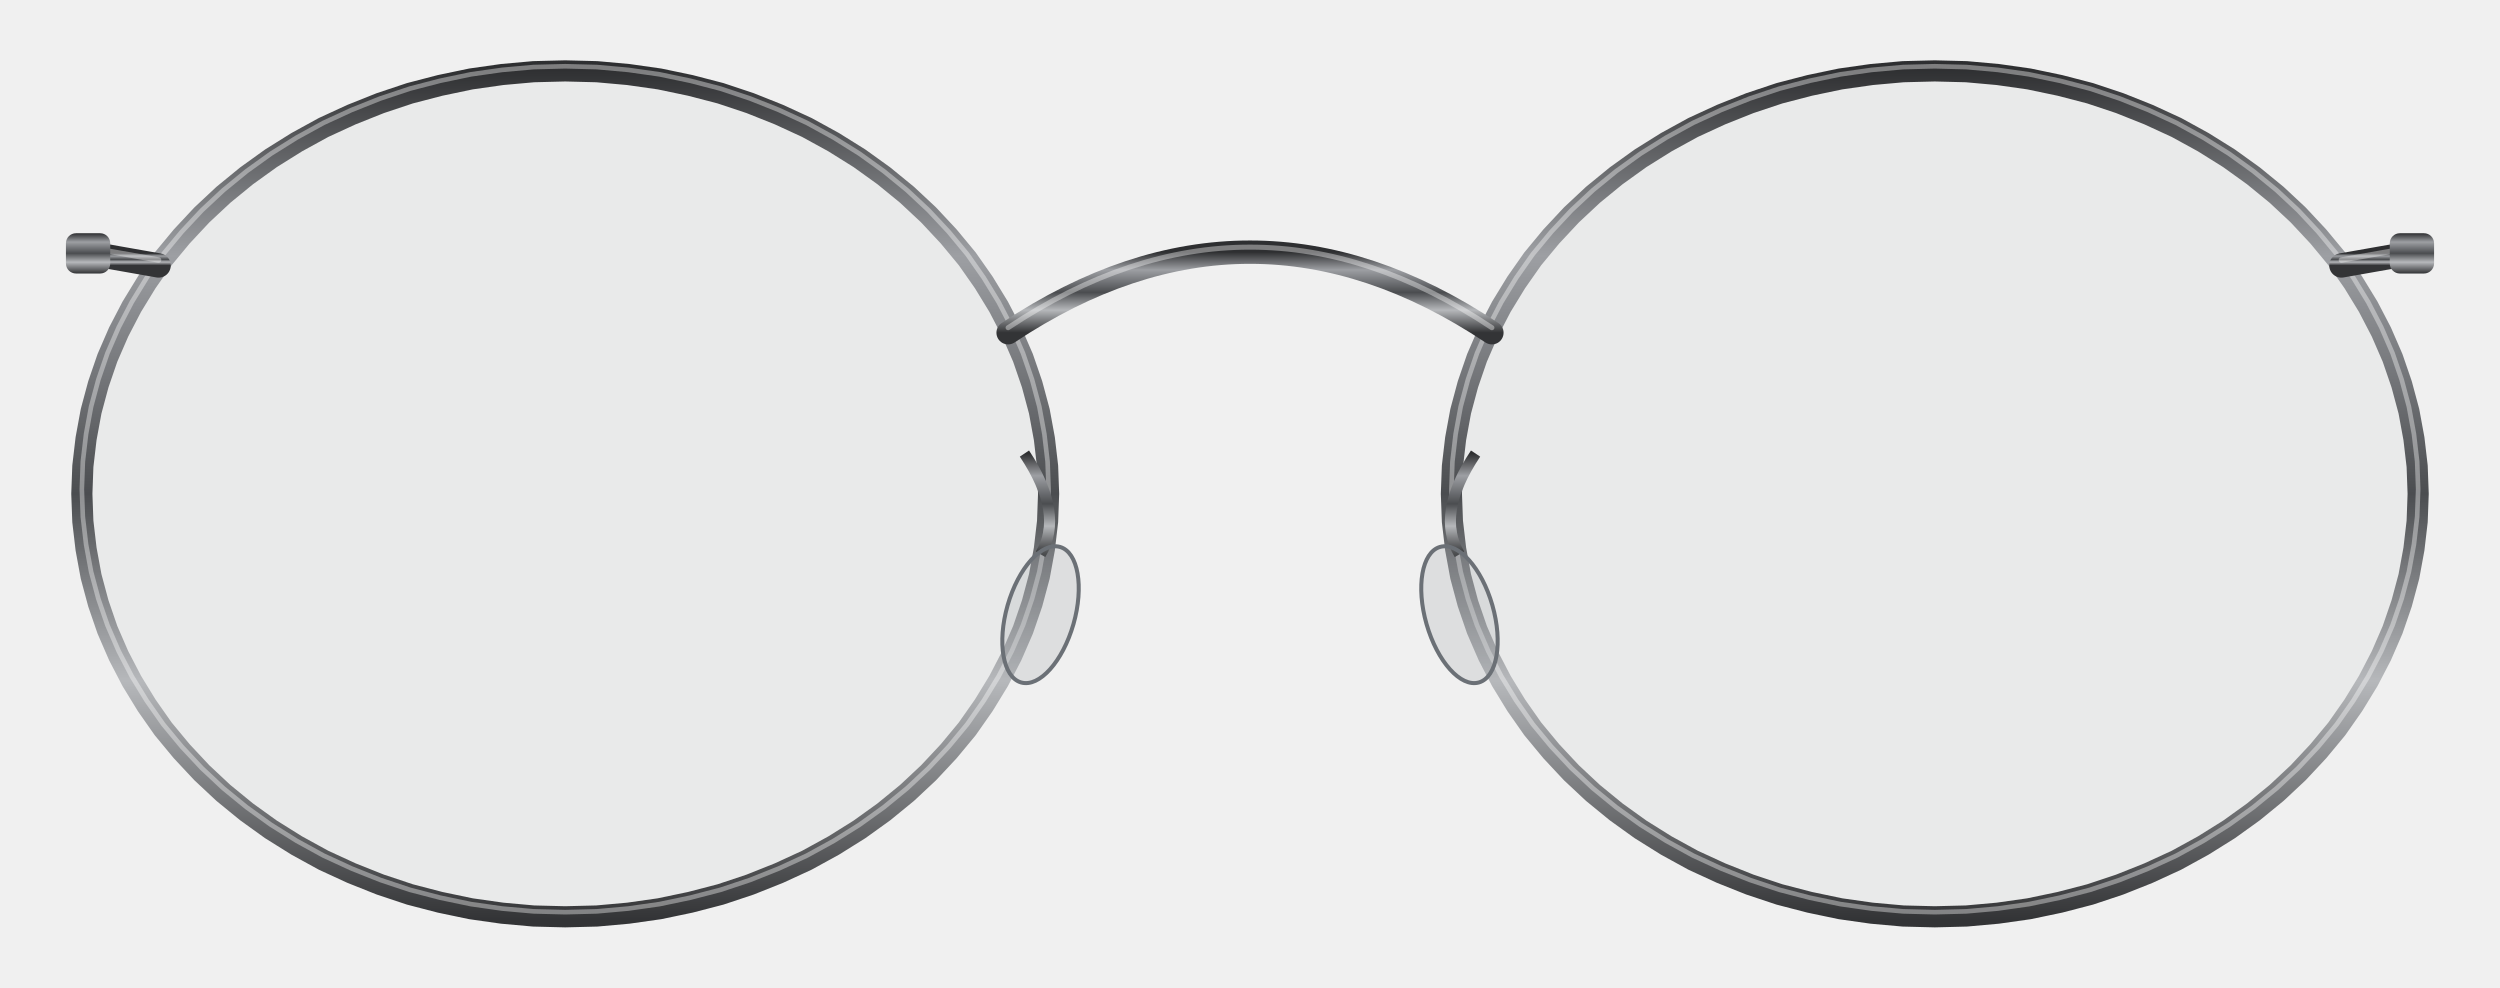
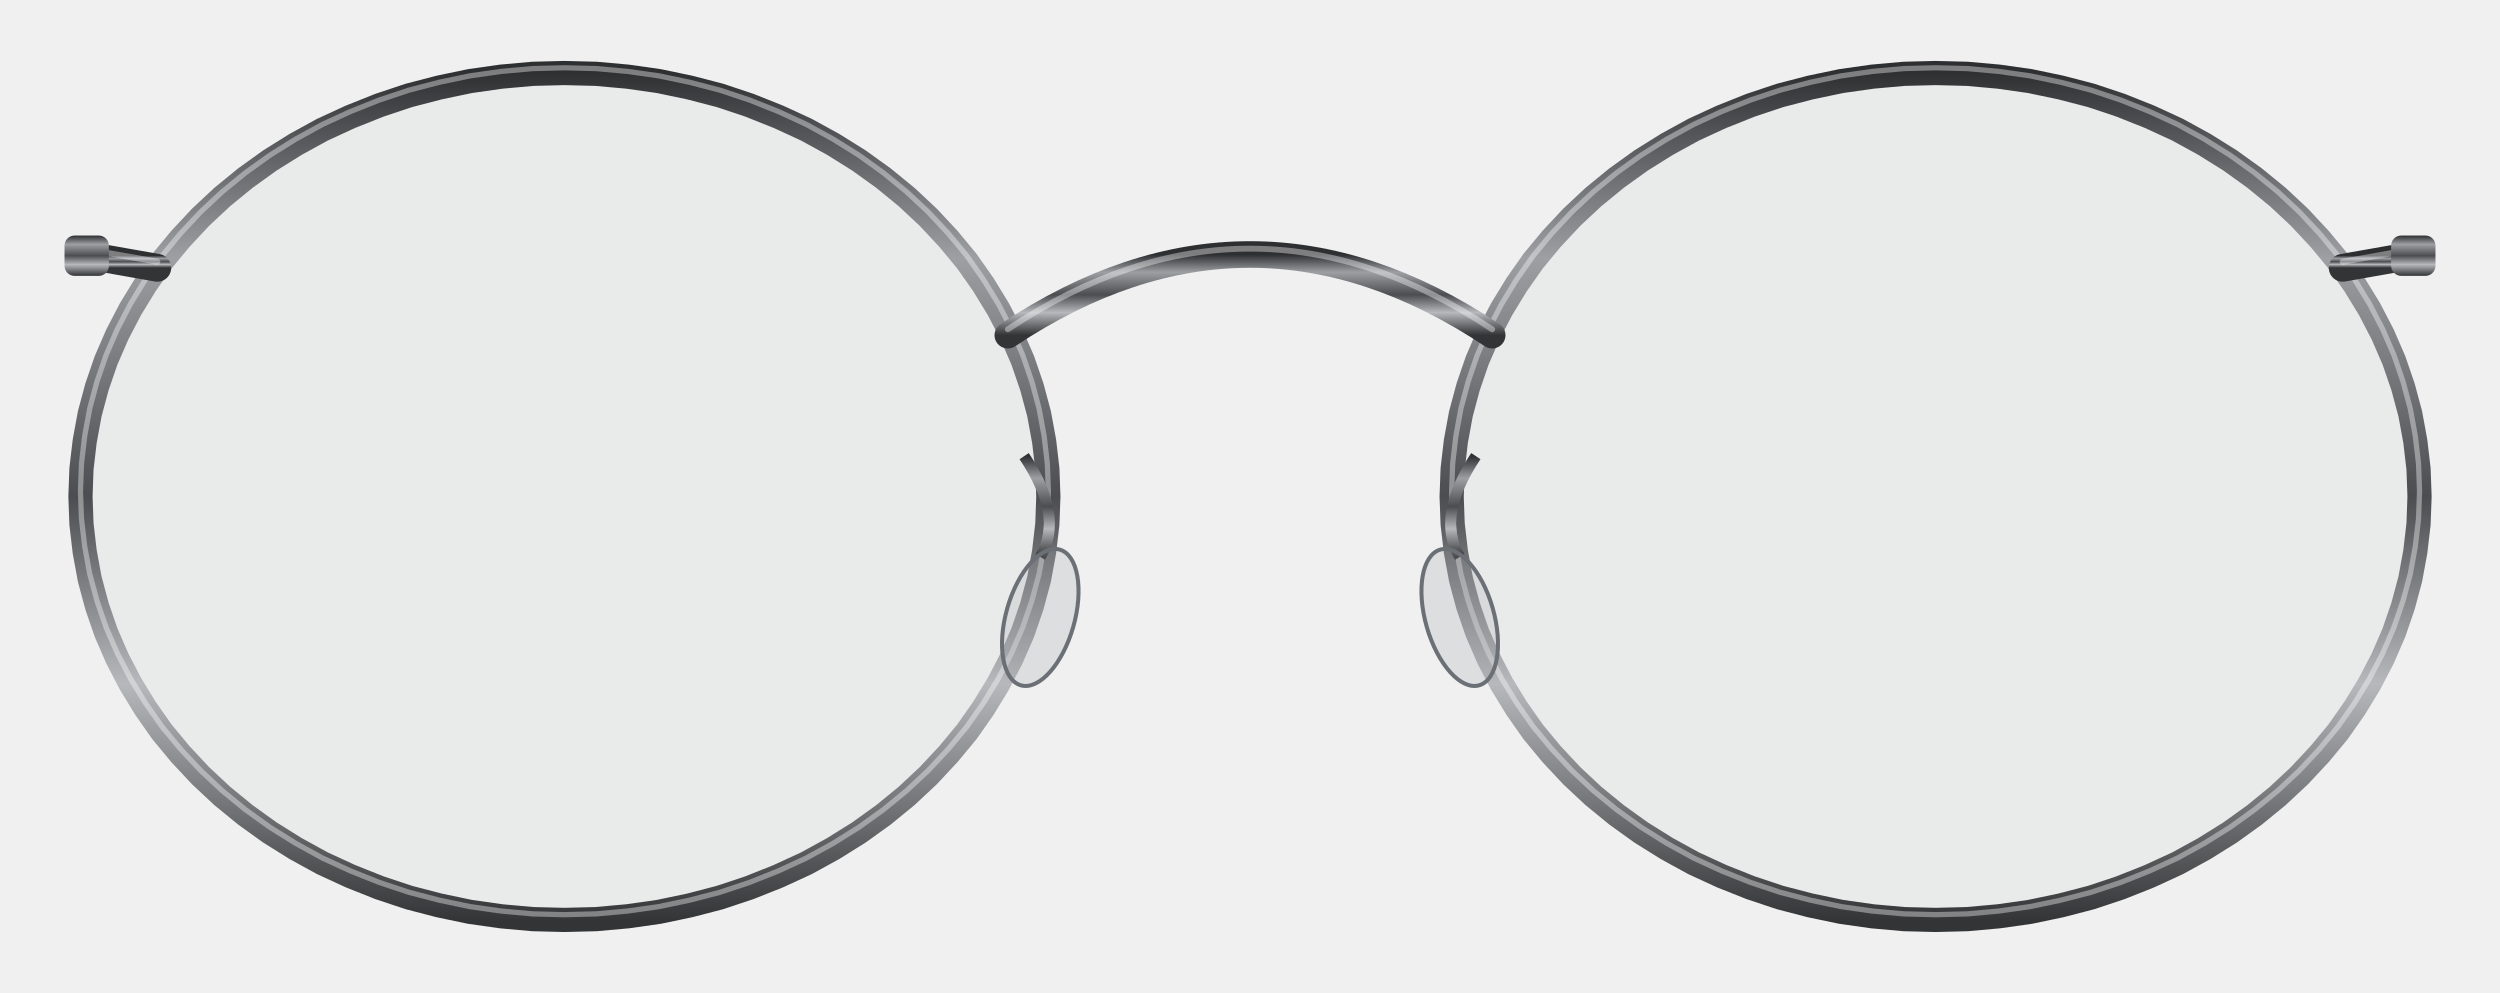
- <svg xmlns="http://www.w3.org/2000/svg" viewBox="-61.99 -24.52 123.98 49.05" width="496" height="196">
+ <svg xmlns="http://www.w3.org/2000/svg" viewBox="-61.99 -24.60 123.98 49.20" width="496" height="197">
  <defs>
    <linearGradient id="f137met" x1="0" y1="0" x2="0" y2="1">
      <stop offset="0" stop-color="#2e2f31" />
      <stop offset=".22" stop-color="#9d9fa3" />
      <stop offset=".5" stop-color="#4b4d50" />
      <stop offset=".72" stop-color="#b6b8bb" />
      <stop offset="1" stop-color="#333436" />
    </linearGradient>
    <radialGradient id="f137riv" cx=".35" cy=".35" r=".7">
      <stop offset="0" stop-color="#fbfbfb" />
      <stop offset=".45" stop-color="#b9bcc0" />
      <stop offset="1" stop-color="#55585c" />
    </radialGradient>
    <linearGradient id="f137hl" gradientUnits="userSpaceOnUse" x1="0" y1="-30.00" x2="0" y2="30.00">
      <stop offset="0" stop-color="#fff" stop-opacity=".34" />
      <stop offset=".16" stop-color="#fff" stop-opacity=".12" />
      <stop offset=".45" stop-color="#fff" stop-opacity="0" />
      <stop offset=".8" stop-color="#000" stop-opacity=".06" />
      <stop offset="1" stop-color="#000" stop-opacity=".22" />
    </linearGradient>
  </defs>
  <path d="M10.00 -0.00L10.05 1.37L10.21 2.74L10.46 4.10L10.82 5.44L11.27 6.75L11.83 8.04L12.48 9.29L13.22 10.50L14.04 11.67L14.96 12.78L15.96 13.85L17.03 14.85L18.18 15.79L19.39 16.66L20.67 17.46L22.00 18.19L23.39 18.83L24.82 19.40L26.29 19.89L27.79 20.28L29.32 20.60L30.87 20.82L32.43 20.96L34.00 21.00L35.57 20.96L37.13 20.82L38.68 20.60L40.21 20.28L41.71 19.89L43.18 19.40L44.61 18.83L46.00 18.19L47.33 17.46L48.61 16.66L49.82 15.79L50.97 14.85L52.04 13.85L53.04 12.78L53.96 11.67L54.78 10.50L55.52 9.29L56.17 8.04L56.73 6.75L57.18 5.44L57.54 4.10L57.79 2.74L57.95 1.37L58.00 0.00L57.95 -1.37L57.79 -2.74L57.54 -4.10L57.18 -5.44L56.73 -6.75L56.17 -8.04L55.52 -9.29L54.78 -10.50L53.96 -11.67L53.04 -12.78L52.04 -13.85L50.97 -14.85L49.82 -15.79L48.61 -16.66L47.33 -17.46L46.00 -18.19L44.61 -18.83L43.18 -19.40L41.71 -19.89L40.21 -20.28L38.68 -20.60L37.13 -20.82L35.57 -20.96L34.00 -21.00L32.43 -20.96L30.87 -20.82L29.32 -20.60L27.79 -20.28L26.29 -19.89L24.82 -19.40L23.39 -18.83L22.00 -18.19L20.67 -17.46L19.39 -16.66L18.18 -15.79L17.03 -14.85L15.96 -13.85L14.96 -12.78L14.04 -11.67L13.22 -10.50L12.48 -9.29L11.83 -8.04L11.27 -6.75L10.82 -5.44L10.46 -4.10L10.21 -2.74L10.05 -1.37ZM-10.05 -1.37L-10.21 -2.74L-10.46 -4.10L-10.82 -5.44L-11.27 -6.75L-11.83 -8.04L-12.48 -9.29L-13.22 -10.50L-14.04 -11.67L-14.96 -12.78L-15.96 -13.85L-17.03 -14.85L-18.18 -15.79L-19.39 -16.66L-20.67 -17.46L-22.00 -18.19L-23.39 -18.83L-24.82 -19.40L-26.29 -19.89L-27.79 -20.28L-29.32 -20.60L-30.87 -20.82L-32.43 -20.96L-34.00 -21.00L-35.57 -20.96L-37.13 -20.82L-38.68 -20.60L-40.21 -20.28L-41.71 -19.89L-43.18 -19.40L-44.61 -18.83L-46.00 -18.19L-47.33 -17.46L-48.61 -16.66L-49.82 -15.79L-50.97 -14.85L-52.04 -13.85L-53.04 -12.78L-53.96 -11.67L-54.78 -10.50L-55.52 -9.29L-56.17 -8.04L-56.73 -6.75L-57.18 -5.44L-57.54 -4.10L-57.79 -2.74L-57.95 -1.37L-58.00 0.00L-57.95 1.37L-57.79 2.74L-57.54 4.10L-57.18 5.44L-56.73 6.75L-56.17 8.04L-55.52 9.29L-54.78 10.50L-53.96 11.67L-53.04 12.78L-52.04 13.85L-50.97 14.85L-49.82 15.79L-48.61 16.66L-47.33 17.46L-46.00 18.19L-44.61 18.83L-43.18 19.40L-41.71 19.89L-40.21 20.28L-38.68 20.60L-37.13 20.82L-35.57 20.96L-34.00 21.00L-32.43 20.96L-30.87 20.82L-29.32 20.60L-27.79 20.28L-26.29 19.89L-24.82 19.40L-23.39 18.83L-22.00 18.19L-20.67 17.46L-19.39 16.66L-18.18 15.79L-17.03 14.85L-15.96 13.85L-14.96 12.78L-14.04 11.67L-13.22 10.50L-12.48 9.29L-11.83 8.04L-11.27 6.75L-10.82 5.44L-10.46 4.10L-10.21 2.74L-10.05 1.37L-10.00 -0.00Z" fill="#5b6670" fill-opacity=".05" />
-   <path d="M10.00 -0.00L10.05 1.37L10.21 2.74L10.46 4.10L10.82 5.44L11.27 6.75L11.83 8.04L12.48 9.29L13.22 10.50L14.04 11.67L14.96 12.78L15.96 13.85L17.03 14.85L18.18 15.79L19.39 16.66L20.67 17.46L22.00 18.19L23.39 18.83L24.82 19.40L26.29 19.89L27.79 20.28L29.32 20.60L30.87 20.82L32.43 20.96L34.00 21.00L35.57 20.96L37.13 20.82L38.68 20.60L40.21 20.28L41.71 19.89L43.18 19.40L44.61 18.83L46.00 18.19L47.33 17.46L48.61 16.66L49.82 15.79L50.97 14.85L52.04 13.85L53.04 12.78L53.96 11.67L54.78 10.50L55.52 9.29L56.17 8.04L56.73 6.75L57.18 5.44L57.54 4.10L57.79 2.74L57.95 1.37L58.00 0.00L57.95 -1.37L57.79 -2.74L57.54 -4.10L57.18 -5.44L56.73 -6.75L56.17 -8.04L55.52 -9.29L54.78 -10.50L53.96 -11.67L53.04 -12.78L52.04 -13.85L50.97 -14.85L49.82 -15.79L48.61 -16.66L47.33 -17.46L46.00 -18.19L44.61 -18.83L43.18 -19.40L41.71 -19.89L40.21 -20.28L38.68 -20.60L37.13 -20.82L35.57 -20.96L34.00 -21.00L32.43 -20.96L30.87 -20.82L29.32 -20.60L27.79 -20.28L26.29 -19.89L24.82 -19.40L23.39 -18.83L22.00 -18.19L20.67 -17.46L19.39 -16.66L18.18 -15.79L17.03 -14.85L15.96 -13.85L14.96 -12.78L14.04 -11.67L13.22 -10.50L12.48 -9.29L11.83 -8.04L11.27 -6.75L10.82 -5.44L10.46 -4.10L10.21 -2.74L10.05 -1.37Z" fill="none" stroke="url(#f137met)" stroke-width="1.05" stroke-linecap="round" stroke-linejoin="round" />
-   <path d="M10.00 -0.00L10.05 1.37L10.21 2.74L10.46 4.10L10.82 5.44L11.27 6.75L11.83 8.04L12.48 9.29L13.22 10.50L14.04 11.67L14.96 12.78L15.96 13.85L17.03 14.85L18.18 15.79L19.39 16.66L20.67 17.46L22.00 18.19L23.39 18.83L24.82 19.40L26.29 19.89L27.79 20.28L29.32 20.60L30.87 20.82L32.43 20.96L34.00 21.00L35.57 20.96L37.13 20.82L38.68 20.60L40.21 20.28L41.71 19.89L43.18 19.40L44.61 18.83L46.00 18.19L47.33 17.46L48.61 16.66L49.82 15.79L50.97 14.85L52.04 13.85L53.04 12.78L53.96 11.67L54.78 10.50L55.52 9.29L56.17 8.04L56.73 6.75L57.18 5.44L57.54 4.10L57.79 2.74L57.95 1.37L58.00 0.00L57.95 -1.37L57.79 -2.74L57.54 -4.10L57.18 -5.44L56.73 -6.75L56.17 -8.04L55.52 -9.29L54.78 -10.50L53.96 -11.67L53.04 -12.78L52.04 -13.85L50.97 -14.85L49.82 -15.79L48.61 -16.66L47.33 -17.46L46.00 -18.19L44.61 -18.83L43.18 -19.40L41.71 -19.89L40.21 -20.28L38.68 -20.60L37.13 -20.82L35.57 -20.96L34.00 -21.00L32.43 -20.96L30.87 -20.82L29.32 -20.60L27.79 -20.28L26.29 -19.89L24.82 -19.40L23.39 -18.83L22.00 -18.19L20.67 -17.46L19.39 -16.66L18.18 -15.79L17.03 -14.85L15.96 -13.85L14.96 -12.78L14.04 -11.67L13.22 -10.50L12.48 -9.29L11.83 -8.04L11.27 -6.75L10.82 -5.44L10.46 -4.10L10.21 -2.74L10.05 -1.37Z" fill="none" stroke="#fff" stroke-opacity=".38" stroke-width="0.23" stroke-linecap="round" transform="translate(0 -0.23)" />
-   <path d="M54.19 -11.34L57.59 -11.94" fill="none" stroke="url(#f137met)" stroke-width="1.21" stroke-linecap="round" stroke-linejoin="round" />
-   <path d="M54.19 -11.34L57.59 -11.94" fill="none" stroke="#fff" stroke-opacity=".38" stroke-width="0.27" stroke-linecap="round" transform="translate(0 -0.27)" />
+   <path d="M10.00 -0.00L10.05 1.37L10.21 2.74L10.46 4.10L10.82 5.44L11.27 6.75L11.83 8.04L12.48 9.29L13.22 10.50L14.04 11.67L14.96 12.78L15.96 13.85L17.03 14.85L18.18 15.79L19.39 16.66L20.67 17.46L22.00 18.19L23.39 18.83L24.82 19.40L26.29 19.89L27.79 20.28L29.32 20.60L30.87 20.82L32.43 20.96L34.00 21.00L35.57 20.96L37.13 20.82L38.68 20.60L40.21 20.28L41.71 19.89L43.18 19.40L44.61 18.83L46.00 18.19L47.33 17.46L48.61 16.66L49.82 15.79L50.97 14.85L52.04 13.85L53.04 12.78L53.96 11.67L54.78 10.50L55.52 9.29L56.17 8.04L56.73 6.75L57.18 5.44L57.54 4.10L57.79 2.74L57.95 1.37L58.00 0.00L57.95 -1.37L57.79 -2.74L57.54 -4.10L57.18 -5.44L56.73 -6.75L56.17 -8.04L55.52 -9.29L54.78 -10.50L53.96 -11.67L53.04 -12.78L52.04 -13.85L50.97 -14.85L49.82 -15.79L48.61 -16.66L47.33 -17.46L46.00 -18.19L44.61 -18.83L43.18 -19.40L41.71 -19.89L40.21 -20.28L38.68 -20.60L37.13 -20.82L35.57 -20.96L34.00 -21.00L32.43 -20.96L30.87 -20.82L29.32 -20.60L27.79 -20.28L26.29 -19.89L24.82 -19.40L23.39 -18.83L22.00 -18.19L20.67 -17.46L19.39 -16.66L18.18 -15.79L17.03 -14.85L15.96 -13.85L14.96 -12.78L14.04 -11.67L13.22 -10.50L12.48 -9.29L11.83 -8.04L11.27 -6.75L10.82 -5.44L10.46 -4.10L10.21 -2.74L10.05 -1.37Z" fill="none" stroke="url(#f137met)" stroke-width="1.20" stroke-linecap="round" stroke-linejoin="round" />
+   <path d="M10.00 -0.00L10.05 1.37L10.21 2.74L10.46 4.10L10.82 5.44L11.27 6.75L11.83 8.04L12.48 9.29L13.22 10.50L14.04 11.67L14.96 12.78L15.96 13.85L17.03 14.85L18.18 15.79L19.39 16.66L20.67 17.46L22.00 18.19L23.39 18.83L24.82 19.40L26.29 19.89L27.79 20.28L29.32 20.60L30.87 20.82L32.43 20.96L34.00 21.00L35.57 20.96L37.13 20.82L38.68 20.60L40.21 20.28L41.71 19.89L43.18 19.40L44.61 18.83L46.00 18.19L47.33 17.46L48.61 16.66L49.82 15.79L50.97 14.85L52.04 13.85L53.04 12.78L53.96 11.67L54.78 10.50L55.52 9.29L56.17 8.04L56.73 6.75L57.18 5.44L57.54 4.10L57.79 2.74L57.95 1.37L58.00 0.00L57.95 -1.37L57.79 -2.74L57.54 -4.10L57.18 -5.44L56.73 -6.75L56.17 -8.04L55.52 -9.29L54.78 -10.50L53.96 -11.67L53.04 -12.78L52.04 -13.85L50.97 -14.85L49.82 -15.79L48.61 -16.66L47.33 -17.46L46.00 -18.19L44.61 -18.83L43.18 -19.40L41.71 -19.89L40.21 -20.28L38.68 -20.60L37.13 -20.82L35.57 -20.96L34.00 -21.00L32.43 -20.96L30.87 -20.82L29.32 -20.60L27.79 -20.28L26.29 -19.89L24.82 -19.40L23.39 -18.83L22.00 -18.19L20.67 -17.46L19.39 -16.66L18.18 -15.79L17.03 -14.85L15.96 -13.85L14.96 -12.78L14.04 -11.67L13.22 -10.50L12.48 -9.29L11.83 -8.04L11.27 -6.75L10.82 -5.44L10.46 -4.10L10.21 -2.74L10.05 -1.37Z" fill="none" stroke="#fff" stroke-opacity=".38" stroke-width="0.26" stroke-linecap="round" transform="translate(0 -0.26)" />
+   <path d="M54.19 -11.34L57.59 -11.94" fill="none" stroke="url(#f137met)" stroke-width="1.38" stroke-linecap="round" stroke-linejoin="round" />
+   <path d="M54.19 -11.34L57.59 -11.94" fill="none" stroke="#fff" stroke-opacity=".38" stroke-width="0.30" stroke-linecap="round" transform="translate(0 -0.30)" />
  <rect x="56.59" y="-12.94" width="2.20" height="2.00" rx="0.50" fill="url(#f137met)" />
  <path d="M11.20 -2.00Q9.20 1.00 10.40 3.00" fill="none" stroke="url(#f137met)" stroke-width="0.55" />
  <ellipse cx="10.40" cy="6.00" rx="1.70" ry="3.50" transform="rotate(-16 10.40 6.00)" fill="#9aa0a6" fill-opacity=".22" stroke="#6b7076" stroke-width=".2" />
-   <path d="M-10.05 -1.37L-10.21 -2.74L-10.46 -4.10L-10.82 -5.44L-11.27 -6.75L-11.83 -8.04L-12.48 -9.29L-13.22 -10.50L-14.04 -11.67L-14.96 -12.78L-15.96 -13.85L-17.03 -14.85L-18.18 -15.79L-19.39 -16.66L-20.67 -17.46L-22.00 -18.19L-23.39 -18.83L-24.82 -19.40L-26.29 -19.89L-27.79 -20.28L-29.32 -20.60L-30.87 -20.82L-32.43 -20.96L-34.00 -21.00L-35.57 -20.96L-37.13 -20.82L-38.68 -20.60L-40.21 -20.28L-41.71 -19.89L-43.18 -19.40L-44.61 -18.83L-46.00 -18.19L-47.33 -17.46L-48.61 -16.66L-49.82 -15.79L-50.97 -14.85L-52.04 -13.85L-53.04 -12.78L-53.96 -11.67L-54.78 -10.50L-55.52 -9.29L-56.17 -8.04L-56.73 -6.75L-57.18 -5.44L-57.54 -4.10L-57.79 -2.74L-57.95 -1.37L-58.00 0.00L-57.95 1.37L-57.79 2.74L-57.54 4.10L-57.18 5.44L-56.73 6.75L-56.17 8.04L-55.52 9.29L-54.78 10.50L-53.96 11.67L-53.04 12.78L-52.04 13.85L-50.97 14.85L-49.82 15.79L-48.61 16.66L-47.33 17.46L-46.00 18.19L-44.61 18.83L-43.18 19.40L-41.71 19.89L-40.21 20.28L-38.68 20.60L-37.13 20.82L-35.57 20.96L-34.00 21.00L-32.43 20.96L-30.87 20.82L-29.32 20.60L-27.79 20.28L-26.29 19.89L-24.82 19.40L-23.39 18.83L-22.00 18.19L-20.67 17.46L-19.39 16.66L-18.18 15.79L-17.03 14.85L-15.96 13.85L-14.96 12.78L-14.04 11.67L-13.22 10.50L-12.48 9.29L-11.83 8.04L-11.27 6.75L-10.82 5.44L-10.46 4.10L-10.21 2.74L-10.05 1.37L-10.00 -0.00Z" fill="none" stroke="url(#f137met)" stroke-width="1.05" stroke-linecap="round" stroke-linejoin="round" />
-   <path d="M-10.05 -1.37L-10.21 -2.74L-10.46 -4.10L-10.82 -5.44L-11.27 -6.75L-11.83 -8.04L-12.48 -9.29L-13.22 -10.50L-14.04 -11.67L-14.96 -12.78L-15.96 -13.85L-17.03 -14.85L-18.18 -15.79L-19.39 -16.66L-20.67 -17.46L-22.00 -18.19L-23.39 -18.83L-24.82 -19.40L-26.29 -19.89L-27.79 -20.28L-29.32 -20.60L-30.87 -20.82L-32.43 -20.96L-34.00 -21.00L-35.57 -20.96L-37.13 -20.82L-38.68 -20.60L-40.21 -20.28L-41.71 -19.89L-43.18 -19.40L-44.61 -18.83L-46.00 -18.19L-47.33 -17.46L-48.61 -16.66L-49.82 -15.79L-50.97 -14.85L-52.04 -13.85L-53.04 -12.78L-53.96 -11.67L-54.78 -10.50L-55.52 -9.29L-56.17 -8.04L-56.73 -6.75L-57.18 -5.44L-57.54 -4.10L-57.79 -2.74L-57.95 -1.37L-58.00 0.00L-57.95 1.37L-57.79 2.74L-57.54 4.10L-57.18 5.44L-56.73 6.75L-56.17 8.04L-55.52 9.29L-54.78 10.50L-53.96 11.67L-53.04 12.78L-52.04 13.85L-50.97 14.85L-49.82 15.79L-48.61 16.66L-47.33 17.46L-46.00 18.19L-44.61 18.83L-43.18 19.40L-41.71 19.89L-40.21 20.28L-38.68 20.60L-37.13 20.82L-35.57 20.96L-34.00 21.00L-32.43 20.96L-30.87 20.82L-29.32 20.60L-27.79 20.28L-26.29 19.89L-24.82 19.40L-23.39 18.83L-22.00 18.19L-20.67 17.46L-19.39 16.66L-18.18 15.79L-17.03 14.85L-15.96 13.85L-14.96 12.78L-14.04 11.67L-13.22 10.50L-12.48 9.29L-11.83 8.04L-11.27 6.75L-10.82 5.44L-10.46 4.10L-10.21 2.74L-10.05 1.37L-10.00 -0.00Z" fill="none" stroke="#fff" stroke-opacity=".38" stroke-width="0.23" stroke-linecap="round" transform="translate(0 -0.23)" />
-   <path d="M-54.19 -11.34L-57.59 -11.94" fill="none" stroke="url(#f137met)" stroke-width="1.21" stroke-linecap="round" stroke-linejoin="round" />
-   <path d="M-54.19 -11.34L-57.59 -11.94" fill="none" stroke="#fff" stroke-opacity=".38" stroke-width="0.27" stroke-linecap="round" transform="translate(0 -0.27)" />
+   <path d="M-10.05 -1.37L-10.21 -2.74L-10.46 -4.10L-10.82 -5.44L-11.27 -6.75L-11.83 -8.04L-12.48 -9.29L-13.22 -10.50L-14.04 -11.67L-14.96 -12.78L-15.96 -13.85L-17.03 -14.85L-18.18 -15.79L-19.39 -16.66L-20.67 -17.46L-22.00 -18.19L-23.39 -18.83L-24.82 -19.40L-26.29 -19.89L-27.79 -20.28L-29.32 -20.60L-30.87 -20.82L-32.43 -20.96L-34.00 -21.00L-35.57 -20.96L-37.13 -20.82L-38.68 -20.60L-40.21 -20.28L-41.71 -19.89L-43.18 -19.40L-44.61 -18.83L-46.00 -18.19L-47.33 -17.46L-48.61 -16.66L-49.82 -15.79L-50.97 -14.85L-52.04 -13.85L-53.04 -12.78L-53.96 -11.67L-54.78 -10.50L-55.52 -9.29L-56.17 -8.04L-56.73 -6.75L-57.18 -5.44L-57.54 -4.10L-57.79 -2.74L-57.95 -1.37L-58.00 0.00L-57.95 1.37L-57.79 2.74L-57.54 4.10L-57.18 5.44L-56.73 6.75L-56.17 8.04L-55.52 9.29L-54.78 10.50L-53.96 11.67L-53.04 12.78L-52.04 13.85L-50.97 14.85L-49.82 15.79L-48.61 16.66L-47.33 17.46L-46.00 18.19L-44.61 18.83L-43.18 19.40L-41.71 19.89L-40.21 20.28L-38.68 20.60L-37.13 20.82L-35.57 20.96L-34.00 21.00L-32.43 20.96L-30.87 20.82L-29.32 20.60L-27.79 20.28L-26.29 19.89L-24.82 19.40L-23.39 18.83L-22.00 18.19L-20.67 17.46L-19.39 16.66L-18.18 15.79L-17.03 14.85L-15.96 13.85L-14.96 12.78L-14.04 11.67L-13.22 10.50L-12.48 9.29L-11.83 8.04L-11.27 6.75L-10.82 5.44L-10.46 4.10L-10.21 2.74L-10.05 1.37L-10.00 -0.00Z" fill="none" stroke="url(#f137met)" stroke-width="1.20" stroke-linecap="round" stroke-linejoin="round" />
+   <path d="M-10.05 -1.37L-10.21 -2.74L-10.46 -4.10L-10.82 -5.44L-11.27 -6.75L-11.83 -8.04L-12.48 -9.29L-13.22 -10.50L-14.04 -11.67L-14.96 -12.78L-15.96 -13.85L-17.03 -14.85L-18.18 -15.79L-19.39 -16.66L-20.67 -17.46L-22.00 -18.19L-23.39 -18.83L-24.82 -19.40L-26.29 -19.89L-27.79 -20.28L-29.32 -20.60L-30.87 -20.82L-32.43 -20.96L-34.00 -21.00L-35.57 -20.96L-37.13 -20.82L-38.68 -20.60L-40.21 -20.28L-41.71 -19.89L-43.18 -19.40L-44.61 -18.83L-46.00 -18.19L-47.33 -17.46L-48.61 -16.66L-49.82 -15.79L-50.97 -14.85L-52.04 -13.85L-53.04 -12.78L-53.96 -11.67L-54.78 -10.50L-55.52 -9.29L-56.17 -8.04L-56.73 -6.75L-57.18 -5.44L-57.54 -4.10L-57.79 -2.74L-57.95 -1.37L-58.00 0.00L-57.95 1.37L-57.79 2.74L-57.54 4.10L-57.18 5.44L-56.73 6.75L-56.17 8.04L-55.52 9.29L-54.78 10.50L-53.96 11.67L-53.04 12.78L-52.04 13.85L-50.97 14.85L-49.82 15.79L-48.61 16.66L-47.33 17.46L-46.00 18.19L-44.61 18.83L-43.18 19.40L-41.71 19.89L-40.21 20.28L-38.68 20.60L-37.13 20.82L-35.57 20.96L-34.00 21.00L-32.43 20.96L-30.87 20.82L-29.32 20.60L-27.79 20.28L-26.29 19.89L-24.82 19.40L-23.39 18.83L-22.00 18.19L-20.67 17.46L-19.39 16.66L-18.18 15.79L-17.03 14.85L-15.96 13.85L-14.96 12.78L-14.04 11.67L-13.22 10.50L-12.48 9.29L-11.83 8.04L-11.27 6.75L-10.82 5.44L-10.46 4.10L-10.21 2.74L-10.05 1.37L-10.00 -0.00Z" fill="none" stroke="#fff" stroke-opacity=".38" stroke-width="0.26" stroke-linecap="round" transform="translate(0 -0.26)" />
+   <path d="M-54.19 -11.34L-57.59 -11.94" fill="none" stroke="url(#f137met)" stroke-width="1.38" stroke-linecap="round" stroke-linejoin="round" />
+   <path d="M-54.19 -11.34L-57.59 -11.94" fill="none" stroke="#fff" stroke-opacity=".38" stroke-width="0.30" stroke-linecap="round" transform="translate(0 -0.30)" />
  <rect x="-58.79" y="-12.94" width="2.20" height="2.00" rx="0.50" fill="url(#f137met)" />
  <path d="M-11.20 -2.00Q-9.20 1.00 -10.40 3.00" fill="none" stroke="url(#f137met)" stroke-width="0.55" />
  <ellipse cx="-10.40" cy="6.00" rx="1.70" ry="3.50" transform="rotate(16 -10.40 6.00)" fill="#9aa0a6" fill-opacity=".22" stroke="#6b7076" stroke-width=".2" />
-   <path d="M-12.01 -8.00Q0 -16.00 12.01 -8.00" fill="none" stroke="url(#f137met)" stroke-width="1.16" stroke-linecap="round" stroke-linejoin="round" />
-   <path d="M-12.01 -8.00Q0 -16.00 12.01 -8.00" fill="none" stroke="#fff" stroke-opacity=".38" stroke-width="0.25" stroke-linecap="round" transform="translate(0 -0.25)" />
+   <path d="M-12.01 -8.00Q0 -16.00 12.01 -8.00" fill="none" stroke="url(#f137met)" stroke-width="1.32" stroke-linecap="round" stroke-linejoin="round" />
+   <path d="M-12.01 -8.00Q0 -16.00 12.01 -8.00" fill="none" stroke="#fff" stroke-opacity=".38" stroke-width="0.29" stroke-linecap="round" transform="translate(0 -0.29)" />
</svg>
